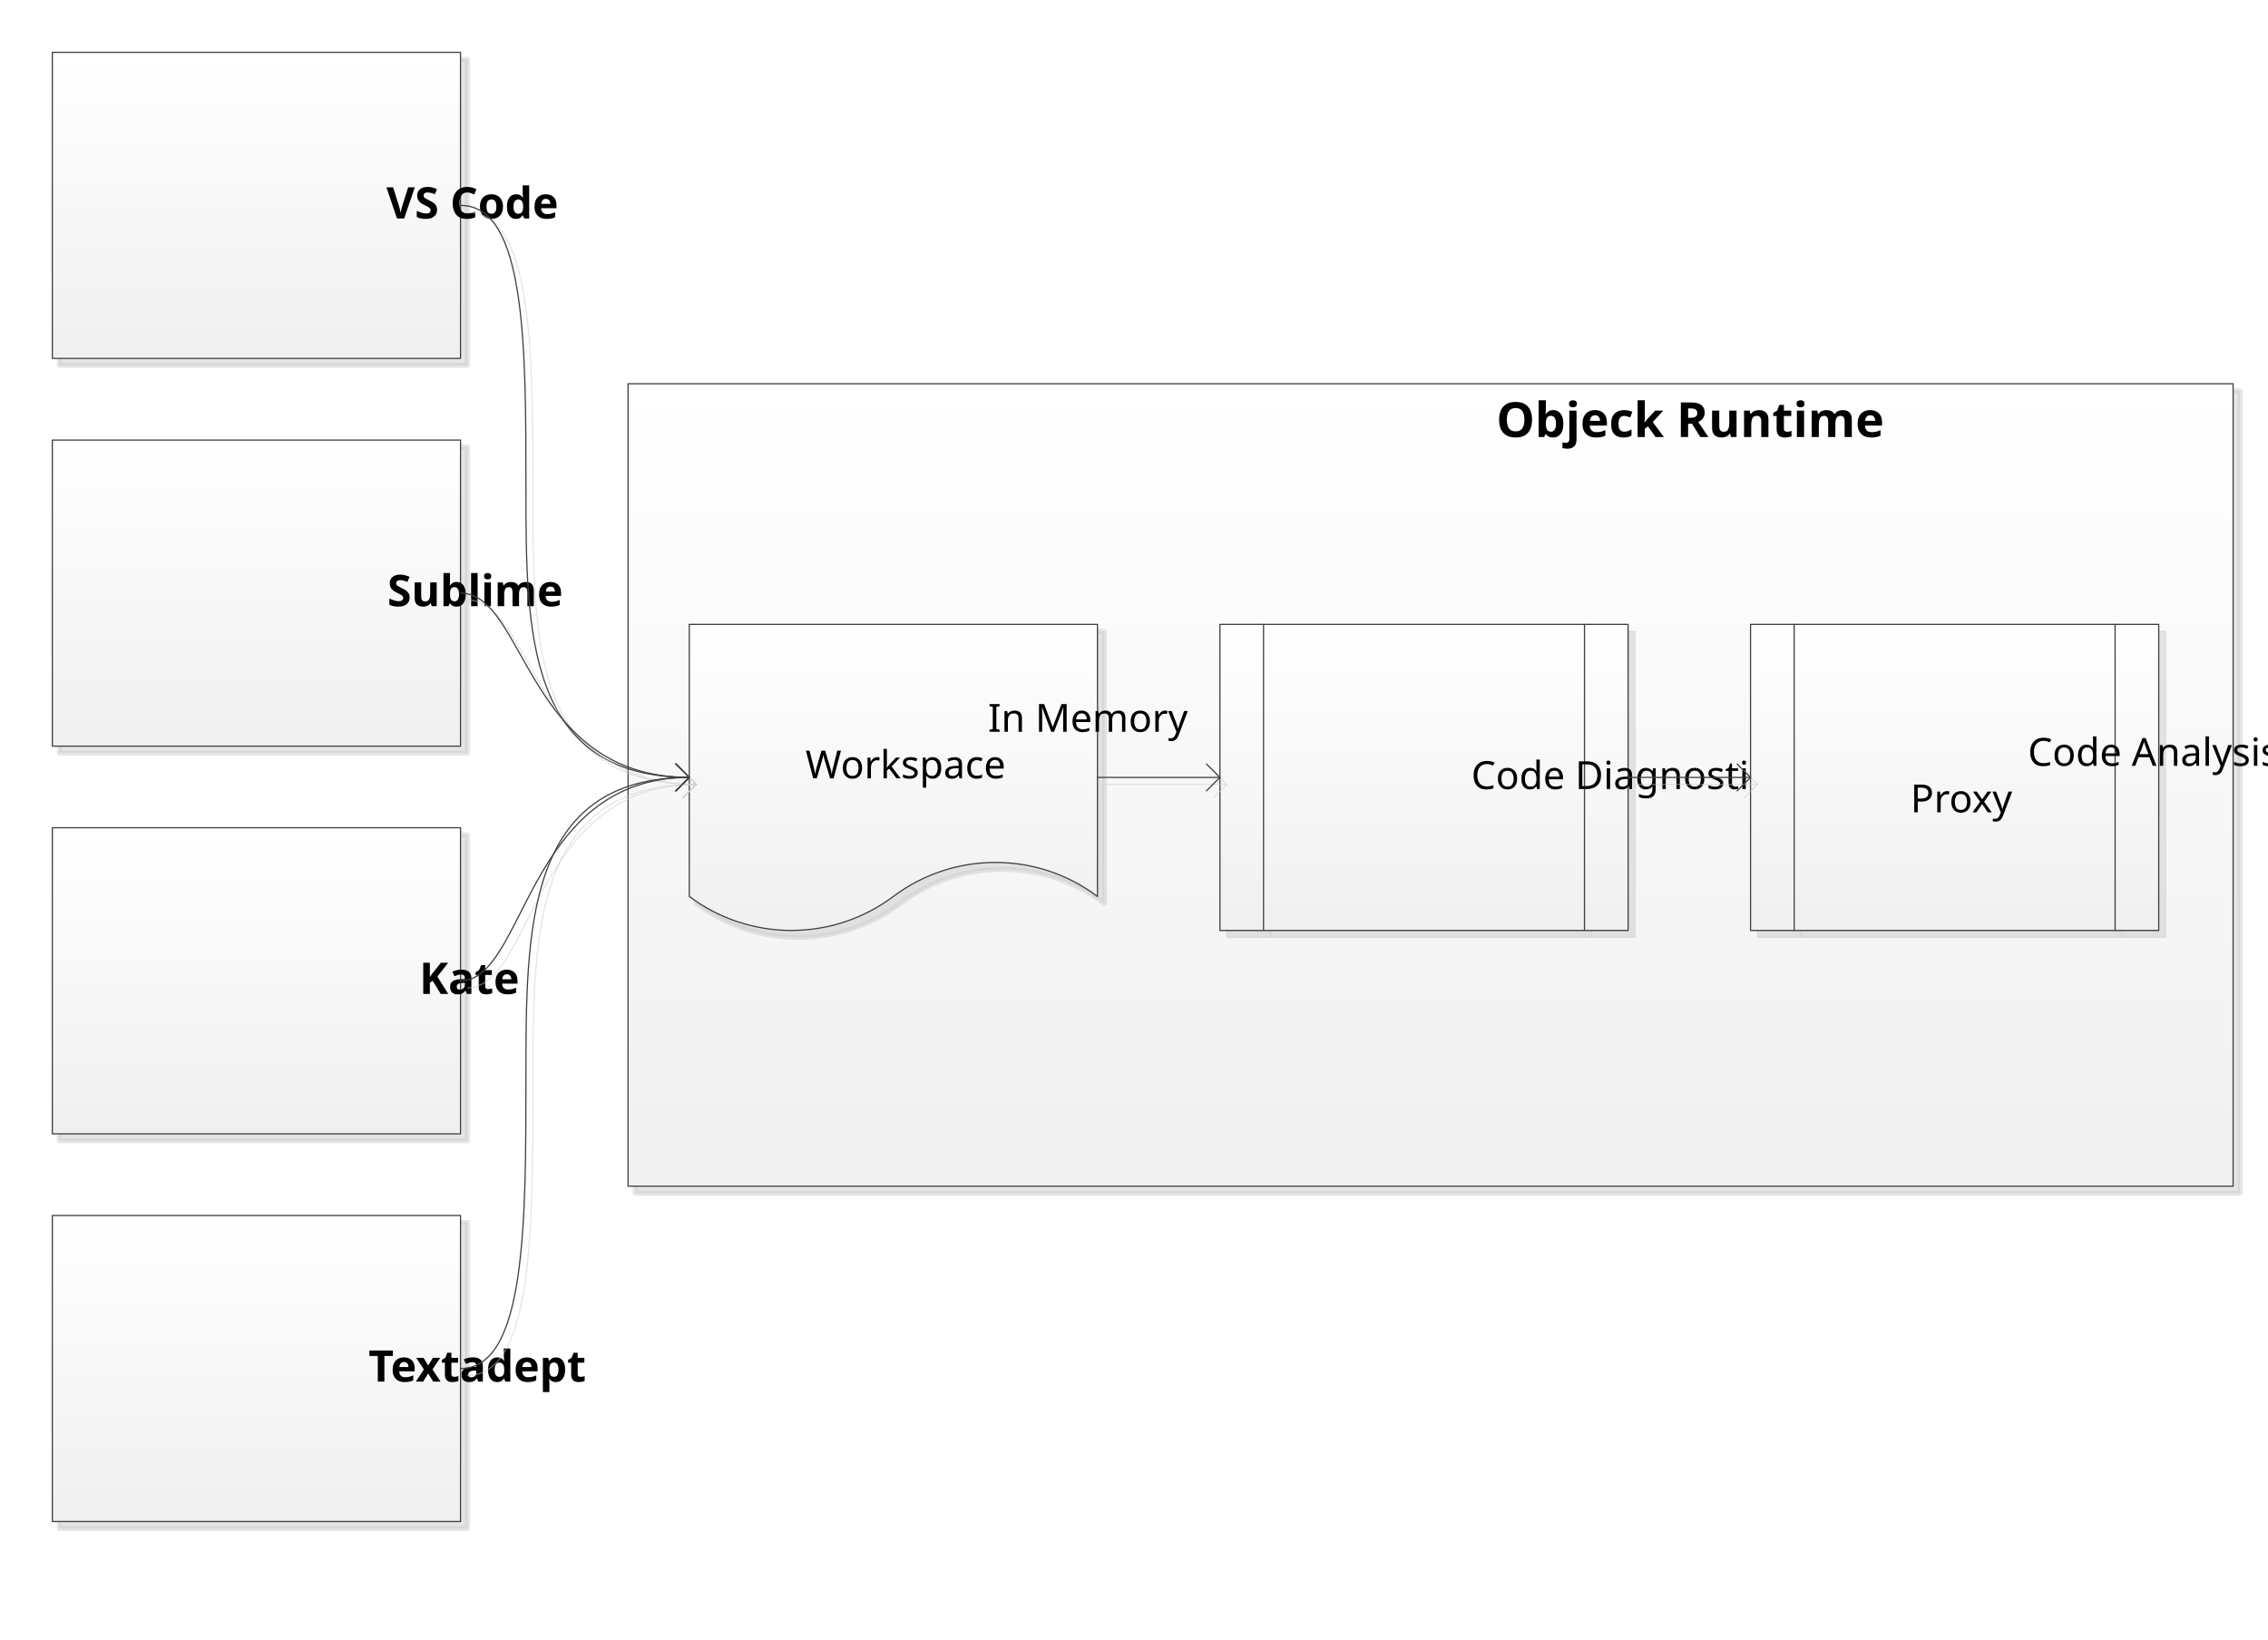
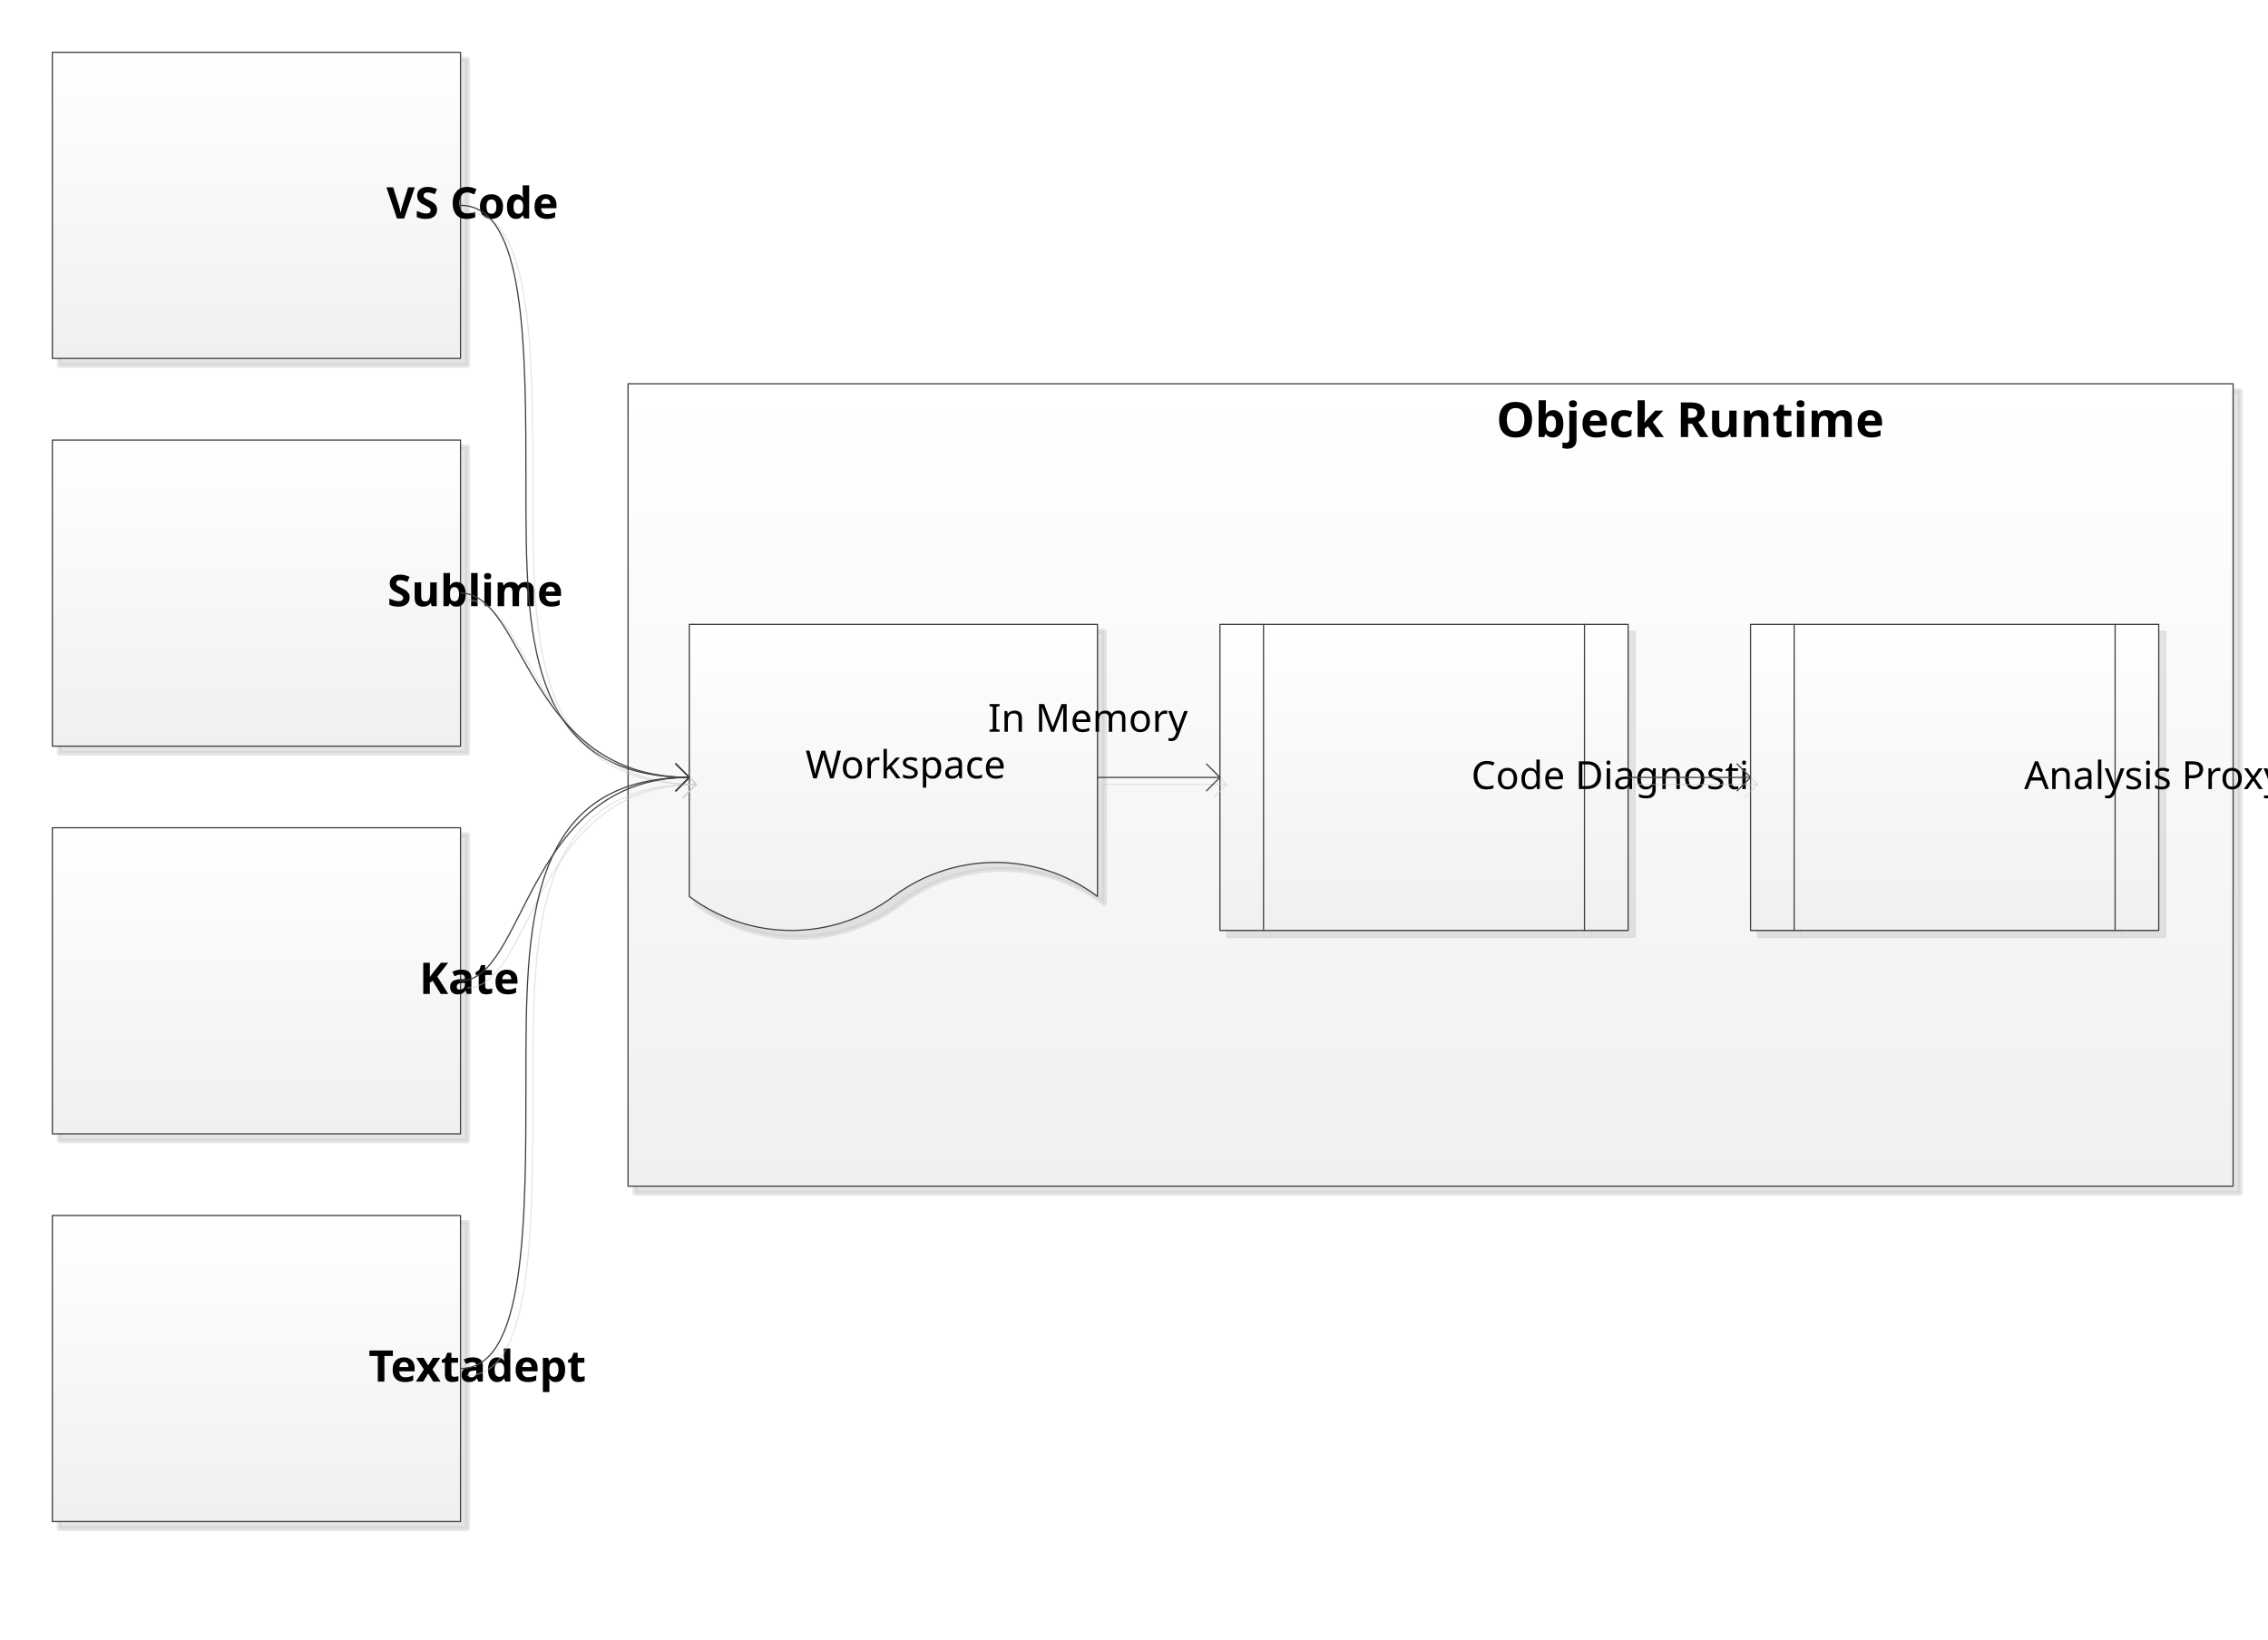
<svg xmlns="http://www.w3.org/2000/svg" xmlns:ns1="http://schemas.microsoft.com/visio/2003/SVGExtensions/" xmlns:xlink="http://www.w3.org/1999/xlink" width="6.5in" height="4.7in" viewBox="0 0 468 338.4" xml:space="preserve" color-interpolation-filters="sRGB" class="st16">
  <ns1:documentProperties ns1:langID="1033">
    <ns1:userDefs>
      <ns1:ud ns1:nameU="DocShowPicture" ns1:prompt="" ns1:val="VT0(1):26" />
      <ns1:ud ns1:nameU="msvConvertTheme" />
    </ns1:userDefs>
  </ns1:documentProperties>
  <ns1:reviewers>
    <ns1:reviewer ns1:name="Randy Hollines" ns1:initials="RH" color="#ff0000" ns1:reviewerId="1" ns1:currentIndex="2" />
  </ns1:reviewers>
  <style type="text/css">
	
		.st1 {visibility:visible}
		.st2 {fill:#cdcdcd;fill-opacity:0.5;stroke:#cdcdcd;stroke-linecap:round;stroke-linejoin:round;stroke-opacity:0.5}
		.st3 {fill:url(#grad0-6);stroke:#404040;stroke-linecap:round;stroke-linejoin:round;stroke-width:0.25}
		.st4 {fill:#000000;font-family:Calibri;font-size:0.75em;font-weight:bold}
		.st5 {fill:#000000;font-family:Calibri;font-size:0.833em;font-weight:bold}
		.st6 {fill:#000000;font-family:Calibri;font-size:0.667em}
		.st7 {font-size:1em}
		.st8 {fill:#cdcdcd;fill-opacity:0.5}
		.st9 {stroke:#cdcdcd;stroke-linecap:round;stroke-linejoin:round;stroke-opacity:0.5;stroke-width:0.25}
		.st10 {fill:url(#grad0-6)}
		.st11 {stroke:#404040;stroke-linecap:round;stroke-linejoin:round;stroke-width:0.25}
- 		.st12 {marker-end:url(#mrkr1-64);stroke:#cdcdcd;stroke-linecap:round;stroke-linejoin:round;stroke-opacity:0.5;stroke-width:0.25}
+ 		.st12 {marker-end:url(#mrkr1-63);stroke:#cdcdcd;stroke-linecap:round;stroke-linejoin:round;stroke-opacity:0.5;stroke-width:0.25}
		.st13 {fill:#cdcdcd;fill-opacity:0.5;stroke:#cdcdcd;stroke-opacity:0.5;stroke-width:0.09}
- 		.st14 {marker-end:url(#mrkr1-70);stroke:#404040;stroke-linecap:round;stroke-linejoin:round;stroke-width:0.25}
+ 		.st14 {marker-end:url(#mrkr1-69);stroke:#404040;stroke-linecap:round;stroke-linejoin:round;stroke-width:0.25}
		.st15 {fill:#404040;fill-opacity:1;stroke:#404040;stroke-opacity:1;stroke-width:0.09}
		.st16 {fill:none;fill-rule:evenodd;font-size:12px;overflow:visible;stroke-linecap:square;stroke-miterlimit:3}
	
	</style>
  <defs id="Patterns_And_Gradients">
    <linearGradient id="grad0-6" x1="0" y1="0" x2="1" y2="0" gradientTransform="rotate(270 0.5 0.5)">
      <stop offset="0" stop-color="#f0f0f0" stop-opacity="1" />
      <stop offset="1" stop-color="#ffffff" stop-opacity="1" />
    </linearGradient>
  </defs>
  <defs id="Markers">
    <g id="lend1">
      <path d="M 1 -1 L 0 0 L 1 1 " style="stroke-linecap:round;stroke-linejoin:round;fill:none" />
    </g>
-     <marker id="mrkr1-64" class="st13" ns1:arrowType="1" ns1:arrowSize="2" orient="auto" markerUnits="strokeWidth" overflow="visible">
+     <marker id="mrkr1-63" class="st13" ns1:arrowType="1" ns1:arrowSize="2" orient="auto" markerUnits="strokeWidth" overflow="visible">
      <use xlink:href="#lend1" transform="scale(-11.08,-11.08) " />
    </marker>
-     <marker id="mrkr1-70" class="st15" ns1:arrowType="1" ns1:arrowSize="2" orient="auto" markerUnits="strokeWidth" overflow="visible">
+     <marker id="mrkr1-69" class="st15" ns1:arrowType="1" ns1:arrowSize="2" orient="auto" markerUnits="strokeWidth" overflow="visible">
      <use xlink:href="#lend1" transform="scale(-11.08,-11.08) " />
    </marker>
  </defs>
  <g ns1:mID="19" ns1:index="17" ns1:groupContext="foregroundPage">
    <ns1:userDefs>
      <ns1:ud ns1:nameU="msvThemeColors" ns1:val="VT0(36):26" />
      <ns1:ud ns1:nameU="msvThemeEffects" ns1:val="VT0(16):26" />
      <ns1:ud ns1:nameU="msvThemeOrder" ns1:val="VT0(1):26" />
    </ns1:userDefs>
    <ns1:pageProperties ns1:drawingScale="1" ns1:pageScale="1" ns1:drawingUnits="0" ns1:shadowOffsetX="9" ns1:shadowOffsetY="-9" />
    <ns1:layer ns1:name="Flowchart" ns1:index="0" />
    <ns1:layer ns1:name="Connector" ns1:index="1" />
    <g id="shape14-1" ns1:mID="14" ns1:groupContext="shape" ns1:layerMember="0" transform="translate(10.8,-264.43)">
      <ns1:custProps>
        <ns1:cp ns1:nameU="Cost" ns1:lbl="Cost" ns1:prompt="" ns1:type="7" ns1:format="@" ns1:sortKey="" ns1:invis="false" ns1:ask="false" ns1:langID="1033" ns1:cal="0" />
        <ns1:cp ns1:nameU="ProcessNumber" ns1:lbl="Process Number" ns1:prompt="" ns1:type="2" ns1:format="" ns1:sortKey="" ns1:invis="false" ns1:ask="false" ns1:langID="1033" ns1:cal="0" />
        <ns1:cp ns1:nameU="Owner" ns1:lbl="Owner" ns1:prompt="" ns1:type="0" ns1:format="" ns1:sortKey="" ns1:invis="false" ns1:ask="false" ns1:langID="1033" ns1:cal="0" />
        <ns1:cp ns1:nameU="Function" ns1:lbl="Function" ns1:prompt="" ns1:type="0" ns1:format="" ns1:sortKey="" ns1:invis="false" ns1:ask="false" ns1:langID="1033" ns1:cal="0" ns1:val="VT4()" />
        <ns1:cp ns1:nameU="StartDate" ns1:lbl="Start Date" ns1:prompt="" ns1:type="5" ns1:format="" ns1:sortKey="" ns1:invis="false" ns1:ask="false" ns1:langID="1033" ns1:cal="0" />
        <ns1:cp ns1:nameU="EndDate" ns1:lbl="End Date" ns1:prompt="" ns1:type="5" ns1:format="" ns1:sortKey="" ns1:invis="false" ns1:ask="false" ns1:langID="1033" ns1:cal="0" />
        <ns1:cp ns1:nameU="Status" ns1:lbl="Status" ns1:prompt="" ns1:type="4" ns1:format=";Not Started;In Progress;Completed;Deferred;Waiting on Input" ns1:sortKey="" ns1:invis="false" ns1:ask="false" ns1:langID="1033" ns1:cal="0" ns1:val="VT4()" />
      </ns1:custProps>
      <ns1:userDefs>
        <ns1:ud ns1:nameU="visVersion" ns1:prompt="" ns1:val="VT0(15):26" />
        <ns1:ud ns1:nameU="DefaultWidth" ns1:prompt="" ns1:val="VT0(1):0" />
        <ns1:ud ns1:nameU="DefaultHeight" ns1:prompt="" ns1:val="VT0(0.75):0" />
        <ns1:ud ns1:nameU="ResizeTxtHeight" ns1:prompt="" ns1:val="VT0(0.75):0" />
        <ns1:ud ns1:nameU="msvThemeColors" ns1:val="VT0(36):26" />
        <ns1:ud ns1:nameU="msvThemeEffects" ns1:val="VT0(16):26" />
      </ns1:userDefs>
      <ns1:textBlock ns1:margins="rect(2,2,2,2)" />
      <ns1:textRect cx="42.113" cy="306.815" width="84.23" height="63.17" />
      <g id="shadow14-2" ns1:groupContext="shadow" ns1:shadowOffsetX="1.44" ns1:shadowOffsetY="-1.44" ns1:shadowType="1" transform="matrix(1,0,0,1,1.44,1.44)" class="st1">
        <rect x="0" y="275.23" width="84.226" height="63.17" class="st2" />
      </g>
      <rect x="0" y="275.23" width="84.226" height="63.17" class="st3" />
      <text x="26.83" y="309.52" class="st4" ns1:langID="1033">
        <ns1:paragraph ns1:horizAlign="1" />
        <ns1:tabList />VS Code</text>
    </g>
    <g id="shape15-8" ns1:mID="15" ns1:groupContext="shape" ns1:layerMember="0" transform="translate(10.8,-184.415)">
      <ns1:custProps>
        <ns1:cp ns1:nameU="Cost" ns1:lbl="Cost" ns1:prompt="" ns1:type="7" ns1:format="@" ns1:sortKey="" ns1:invis="false" ns1:ask="false" ns1:langID="1033" ns1:cal="0" />
        <ns1:cp ns1:nameU="ProcessNumber" ns1:lbl="Process Number" ns1:prompt="" ns1:type="2" ns1:format="" ns1:sortKey="" ns1:invis="false" ns1:ask="false" ns1:langID="1033" ns1:cal="0" />
        <ns1:cp ns1:nameU="Owner" ns1:lbl="Owner" ns1:prompt="" ns1:type="0" ns1:format="" ns1:sortKey="" ns1:invis="false" ns1:ask="false" ns1:langID="1033" ns1:cal="0" />
        <ns1:cp ns1:nameU="Function" ns1:lbl="Function" ns1:prompt="" ns1:type="0" ns1:format="" ns1:sortKey="" ns1:invis="false" ns1:ask="false" ns1:langID="1033" ns1:cal="0" ns1:val="VT4()" />
        <ns1:cp ns1:nameU="StartDate" ns1:lbl="Start Date" ns1:prompt="" ns1:type="5" ns1:format="" ns1:sortKey="" ns1:invis="false" ns1:ask="false" ns1:langID="1033" ns1:cal="0" />
        <ns1:cp ns1:nameU="EndDate" ns1:lbl="End Date" ns1:prompt="" ns1:type="5" ns1:format="" ns1:sortKey="" ns1:invis="false" ns1:ask="false" ns1:langID="1033" ns1:cal="0" />
        <ns1:cp ns1:nameU="Status" ns1:lbl="Status" ns1:prompt="" ns1:type="4" ns1:format=";Not Started;In Progress;Completed;Deferred;Waiting on Input" ns1:sortKey="" ns1:invis="false" ns1:ask="false" ns1:langID="1033" ns1:cal="0" ns1:val="VT4()" />
      </ns1:custProps>
      <ns1:userDefs>
        <ns1:ud ns1:nameU="visVersion" ns1:prompt="" ns1:val="VT0(15):26" />
        <ns1:ud ns1:nameU="DefaultWidth" ns1:prompt="" ns1:val="VT0(1):0" />
        <ns1:ud ns1:nameU="DefaultHeight" ns1:prompt="" ns1:val="VT0(0.75):0" />
        <ns1:ud ns1:nameU="ResizeTxtHeight" ns1:prompt="" ns1:val="VT0(0.75):0" />
        <ns1:ud ns1:nameU="msvThemeColors" ns1:val="VT0(36):26" />
        <ns1:ud ns1:nameU="msvThemeEffects" ns1:val="VT0(16):26" />
      </ns1:userDefs>
      <ns1:textBlock ns1:margins="rect(2,2,2,2)" />
      <ns1:textRect cx="42.113" cy="306.815" width="84.23" height="63.17" />
      <g id="shadow15-9" ns1:groupContext="shadow" ns1:shadowOffsetX="1.44" ns1:shadowOffsetY="-1.44" ns1:shadowType="1" transform="matrix(1,0,0,1,1.44,1.44)" class="st1">
        <rect x="0" y="275.23" width="84.226" height="63.17" class="st2" />
      </g>
      <rect x="0" y="275.23" width="84.226" height="63.17" class="st3" />
      <text x="27.02" y="309.52" class="st4" ns1:langID="1033">
        <ns1:paragraph ns1:horizAlign="1" />
        <ns1:tabList />Sublime</text>
    </g>
    <g id="shape16-14" ns1:mID="16" ns1:groupContext="shape" ns1:layerMember="0" transform="translate(10.8,-104.4)">
      <ns1:custProps>
        <ns1:cp ns1:nameU="Cost" ns1:lbl="Cost" ns1:prompt="" ns1:type="7" ns1:format="@" ns1:sortKey="" ns1:invis="false" ns1:ask="false" ns1:langID="1033" ns1:cal="0" />
        <ns1:cp ns1:nameU="ProcessNumber" ns1:lbl="Process Number" ns1:prompt="" ns1:type="2" ns1:format="" ns1:sortKey="" ns1:invis="false" ns1:ask="false" ns1:langID="1033" ns1:cal="0" />
        <ns1:cp ns1:nameU="Owner" ns1:lbl="Owner" ns1:prompt="" ns1:type="0" ns1:format="" ns1:sortKey="" ns1:invis="false" ns1:ask="false" ns1:langID="1033" ns1:cal="0" />
        <ns1:cp ns1:nameU="Function" ns1:lbl="Function" ns1:prompt="" ns1:type="0" ns1:format="" ns1:sortKey="" ns1:invis="false" ns1:ask="false" ns1:langID="1033" ns1:cal="0" ns1:val="VT4()" />
        <ns1:cp ns1:nameU="StartDate" ns1:lbl="Start Date" ns1:prompt="" ns1:type="5" ns1:format="" ns1:sortKey="" ns1:invis="false" ns1:ask="false" ns1:langID="1033" ns1:cal="0" />
        <ns1:cp ns1:nameU="EndDate" ns1:lbl="End Date" ns1:prompt="" ns1:type="5" ns1:format="" ns1:sortKey="" ns1:invis="false" ns1:ask="false" ns1:langID="1033" ns1:cal="0" />
        <ns1:cp ns1:nameU="Status" ns1:lbl="Status" ns1:prompt="" ns1:type="4" ns1:format=";Not Started;In Progress;Completed;Deferred;Waiting on Input" ns1:sortKey="" ns1:invis="false" ns1:ask="false" ns1:langID="1033" ns1:cal="0" ns1:val="VT4()" />
      </ns1:custProps>
      <ns1:userDefs>
        <ns1:ud ns1:nameU="visVersion" ns1:prompt="" ns1:val="VT0(15):26" />
        <ns1:ud ns1:nameU="DefaultWidth" ns1:prompt="" ns1:val="VT0(1):0" />
        <ns1:ud ns1:nameU="DefaultHeight" ns1:prompt="" ns1:val="VT0(0.75):0" />
        <ns1:ud ns1:nameU="ResizeTxtHeight" ns1:prompt="" ns1:val="VT0(0.75):0" />
        <ns1:ud ns1:nameU="msvThemeColors" ns1:val="VT0(36):26" />
        <ns1:ud ns1:nameU="msvThemeEffects" ns1:val="VT0(16):26" />
      </ns1:userDefs>
      <ns1:textBlock ns1:margins="rect(2,2,2,2)" />
      <ns1:textRect cx="42.113" cy="306.815" width="84.23" height="63.17" />
      <g id="shadow16-15" ns1:groupContext="shadow" ns1:shadowOffsetX="1.44" ns1:shadowOffsetY="-1.44" ns1:shadowType="1" transform="matrix(1,0,0,1,1.44,1.44)" class="st1">
        <rect x="0" y="275.23" width="84.226" height="63.17" class="st2" />
      </g>
      <rect x="0" y="275.23" width="84.226" height="63.17" class="st3" />
      <text x="33.61" y="309.52" class="st4" ns1:langID="1033">
        <ns1:paragraph ns1:horizAlign="1" />
        <ns1:tabList />Kate</text>
    </g>
    <g id="shape17-20" ns1:mID="17" ns1:groupContext="shape" ns1:layerMember="0" transform="translate(129.6,-93.6)">
      <ns1:custProps>
        <ns1:cp ns1:nameU="Cost" ns1:lbl="Cost" ns1:prompt="" ns1:type="7" ns1:format="@" ns1:sortKey="" ns1:invis="false" ns1:ask="false" ns1:langID="1033" ns1:cal="0" />
        <ns1:cp ns1:nameU="ProcessNumber" ns1:lbl="Process Number" ns1:prompt="" ns1:type="2" ns1:format="" ns1:sortKey="" ns1:invis="false" ns1:ask="false" ns1:langID="1033" ns1:cal="0" />
        <ns1:cp ns1:nameU="Owner" ns1:lbl="Owner" ns1:prompt="" ns1:type="0" ns1:format="" ns1:sortKey="" ns1:invis="false" ns1:ask="false" ns1:langID="1033" ns1:cal="0" />
        <ns1:cp ns1:nameU="Function" ns1:lbl="Function" ns1:prompt="" ns1:type="0" ns1:format="" ns1:sortKey="" ns1:invis="false" ns1:ask="false" ns1:langID="1033" ns1:cal="0" ns1:val="VT4()" />
        <ns1:cp ns1:nameU="StartDate" ns1:lbl="Start Date" ns1:prompt="" ns1:type="5" ns1:format="" ns1:sortKey="" ns1:invis="false" ns1:ask="false" ns1:langID="1033" ns1:cal="0" />
        <ns1:cp ns1:nameU="EndDate" ns1:lbl="End Date" ns1:prompt="" ns1:type="5" ns1:format="" ns1:sortKey="" ns1:invis="false" ns1:ask="false" ns1:langID="1033" ns1:cal="0" />
        <ns1:cp ns1:nameU="Status" ns1:lbl="Status" ns1:prompt="" ns1:type="4" ns1:format=";Not Started;In Progress;Completed;Deferred;Waiting on Input" ns1:sortKey="" ns1:invis="false" ns1:ask="false" ns1:langID="1033" ns1:cal="0" ns1:val="VT4()" />
      </ns1:custProps>
      <ns1:userDefs>
        <ns1:ud ns1:nameU="visVersion" ns1:prompt="" ns1:val="VT0(15):26" />
        <ns1:ud ns1:nameU="DefaultWidth" ns1:prompt="" ns1:val="VT0(1):0" />
        <ns1:ud ns1:nameU="DefaultHeight" ns1:prompt="" ns1:val="VT0(0.75):0" />
        <ns1:ud ns1:nameU="ResizeTxtHeight" ns1:prompt="" ns1:val="VT0(0.75):0" />
        <ns1:ud ns1:nameU="msvThemeColors" ns1:val="VT0(36):26" />
        <ns1:ud ns1:nameU="msvThemeEffects" ns1:val="VT0(16):26" />
      </ns1:userDefs>
      <ns1:textBlock ns1:margins="rect(2,2,2,2)" ns1:verticalAlign="0" />
      <ns1:textRect cx="165.6" cy="255.6" width="331.2" height="165.6" />
      <g id="shadow17-21" ns1:groupContext="shadow" ns1:shadowOffsetX="1.44" ns1:shadowOffsetY="-1.44" ns1:shadowType="1" transform="matrix(1,0,0,1,1.44,1.44)" class="st1">
        <rect x="0" y="172.8" width="331.2" height="165.6" class="st2" />
      </g>
      <rect x="0" y="172.8" width="331.2" height="165.6" class="st3" />
      <text x="132.39" y="183.8" class="st5" ns1:langID="1033">
        <ns1:paragraph ns1:horizAlign="1" />
        <ns1:tabList />Objeck Runtime</text>
    </g>
    <g id="shape18-26" ns1:mID="18" ns1:groupContext="shape" ns1:layerMember="0" transform="translate(142.234,-146.377)">
      <ns1:custProps>
        <ns1:cp ns1:nameU="Cost" ns1:lbl="Cost" ns1:prompt="" ns1:type="7" ns1:format="@" ns1:sortKey="" ns1:invis="false" ns1:ask="false" ns1:langID="1033" ns1:cal="0" />
        <ns1:cp ns1:nameU="ProcessNumber" ns1:lbl="Process Number" ns1:prompt="" ns1:type="2" ns1:format="" ns1:sortKey="" ns1:invis="false" ns1:ask="false" ns1:langID="1033" ns1:cal="0" />
        <ns1:cp ns1:nameU="Owner" ns1:lbl="Owner" ns1:prompt="" ns1:type="0" ns1:format="" ns1:sortKey="" ns1:invis="false" ns1:ask="false" ns1:langID="1033" ns1:cal="0" />
        <ns1:cp ns1:nameU="Function" ns1:lbl="Function" ns1:prompt="" ns1:type="0" ns1:format="" ns1:sortKey="" ns1:invis="false" ns1:ask="false" ns1:langID="1033" ns1:cal="0" ns1:val="VT4()" />
        <ns1:cp ns1:nameU="StartDate" ns1:lbl="Start Date" ns1:prompt="" ns1:type="5" ns1:format="" ns1:sortKey="" ns1:invis="false" ns1:ask="false" ns1:langID="1033" ns1:cal="0" />
        <ns1:cp ns1:nameU="EndDate" ns1:lbl="End Date" ns1:prompt="" ns1:type="5" ns1:format="" ns1:sortKey="" ns1:invis="false" ns1:ask="false" ns1:langID="1033" ns1:cal="0" />
        <ns1:cp ns1:nameU="Status" ns1:lbl="Status" ns1:prompt="" ns1:type="4" ns1:format=";Not Started;In Progress;Completed;Deferred;Waiting on Input" ns1:sortKey="" ns1:invis="false" ns1:ask="false" ns1:langID="1033" ns1:cal="0" ns1:val="VT4()" />
      </ns1:custProps>
      <ns1:userDefs>
        <ns1:ud ns1:nameU="visVersion" ns1:prompt="" ns1:val="VT0(15):26" />
        <ns1:ud ns1:nameU="DefaultWidth" ns1:prompt="" ns1:val="VT0(1):0" />
        <ns1:ud ns1:nameU="DefaultHeight" ns1:prompt="" ns1:val="VT0(0.75):0" />
        <ns1:ud ns1:nameU="ResizeTxtHeight" ns1:prompt="" ns1:val="VT0(0.75):0" />
        <ns1:ud ns1:nameU="msvThemeColors" ns1:val="VT0(36):26" />
        <ns1:ud ns1:nameU="msvThemeEffects" ns1:val="VT0(16):26" />
      </ns1:userDefs>
      <ns1:textBlock ns1:margins="rect(2,2,2,2)" />
      <ns1:textRect cx="42.113" cy="299.796" width="84.23" height="49.132" />
      <g id="shadow18-27" ns1:groupContext="shadow" ns1:shadowOffsetX="1.44" ns1:shadowOffsetY="-1.44" ns1:shadowType="1" transform="matrix(1,0,0,1,1.44,1.44)" class="st1">
        <path d="M0 331.38 L0 275.23 L84.23 275.23 L84.23 331.38 A35.094 35.094 -180 0 0 42.11 331.38 A35.094 35.094         0 0 1 -0 331.38 Z" class="st2" />
      </g>
      <path d="M0 331.38 L0 275.23 L84.23 275.23 L84.23 331.38 A35.094 35.094 -180 0 0 42.11 331.38 A35.094 35.094 0 0        1 -0 331.38 Z" class="st3" />
      <text x="24.18" y="297.4" class="st6" ns1:langID="1033">
        <ns1:paragraph ns1:horizAlign="1" />
        <ns1:tabList />In Memory <ns1:newlineChar />
        <tspan x="23.97" dy="1.2em" class="st7">Workspace</tspan>
      </text>
    </g>
    <g id="shape19-33" ns1:mID="19" ns1:groupContext="shape" ns1:layerMember="0" transform="translate(251.728,-146.377)">
      <ns1:custProps>
        <ns1:cp ns1:nameU="Cost" ns1:lbl="Cost" ns1:prompt="" ns1:type="7" ns1:format="@" ns1:sortKey="" ns1:invis="false" ns1:ask="false" ns1:langID="1033" ns1:cal="0" />
        <ns1:cp ns1:nameU="ProcessNumber" ns1:lbl="Process Number" ns1:prompt="" ns1:type="2" ns1:format="" ns1:sortKey="" ns1:invis="false" ns1:ask="false" ns1:langID="1033" ns1:cal="0" />
        <ns1:cp ns1:nameU="Owner" ns1:lbl="Owner" ns1:prompt="" ns1:type="0" ns1:format="" ns1:sortKey="" ns1:invis="false" ns1:ask="false" ns1:langID="1033" ns1:cal="0" />
        <ns1:cp ns1:nameU="Function" ns1:lbl="Function" ns1:prompt="" ns1:type="0" ns1:format="" ns1:sortKey="" ns1:invis="false" ns1:ask="false" ns1:langID="1033" ns1:cal="0" ns1:val="VT4()" />
        <ns1:cp ns1:nameU="StartDate" ns1:lbl="Start Date" ns1:prompt="" ns1:type="5" ns1:format="" ns1:sortKey="" ns1:invis="false" ns1:ask="false" ns1:langID="1033" ns1:cal="0" />
        <ns1:cp ns1:nameU="EndDate" ns1:lbl="End Date" ns1:prompt="" ns1:type="5" ns1:format="" ns1:sortKey="" ns1:invis="false" ns1:ask="false" ns1:langID="1033" ns1:cal="0" />
        <ns1:cp ns1:nameU="Status" ns1:lbl="Status" ns1:prompt="" ns1:type="4" ns1:format=";Not Started;In Progress;Completed;Deferred;Waiting on Input" ns1:sortKey="" ns1:invis="false" ns1:ask="false" ns1:langID="1033" ns1:cal="0" ns1:val="VT4()" />
      </ns1:custProps>
      <ns1:userDefs>
        <ns1:ud ns1:nameU="AntiScale" ns1:val="VT0(1):26" />
        <ns1:ud ns1:nameU="visVersion" ns1:prompt="" ns1:val="VT0(15):26" />
        <ns1:ud ns1:nameU="DefaultWidth" ns1:prompt="" ns1:val="VT0(1):0" />
        <ns1:ud ns1:nameU="DefaultHeight" ns1:prompt="" ns1:val="VT0(0.75):0" />
        <ns1:ud ns1:nameU="ResizeTxtHeight" ns1:prompt="" ns1:val="VT0(0.75):0" />
        <ns1:ud ns1:nameU="msvThemeColors" ns1:val="VT0(36):26" />
        <ns1:ud ns1:nameU="msvThemeEffects" ns1:val="VT0(16):26" />
      </ns1:userDefs>
      <ns1:textBlock ns1:margins="rect(2,2,2,2)" />
      <ns1:textRect cx="42.113" cy="306.815" width="66.23" height="63.17" />
      <g id="shadow19-34" ns1:groupContext="shadow" ns1:shadowOffsetX="1.44" ns1:shadowOffsetY="-1.44" ns1:shadowType="1" transform="matrix(1,0,0,1,1.44,1.44)" class="st1">
        <path d="M0 338.4 L84.23 338.4 L84.23 275.23 L0 275.23 L0 338.4 Z" class="st8" />
        <path d="M0 338.4 L84.23 338.4 L84.23 275.23 L0 275.23 L0 338.4" class="st9" />
        <path d="M9 338.4 L9 275.23" class="st9" />
        <path d="M75.23 338.4 L75.23 275.23" class="st9" />
      </g>
      <path d="M0 338.4 L84.23 338.4 L84.23 275.23 L0 275.23 L0 338.4 Z" class="st10" />
      <path d="M0 338.4 L84.23 338.4 L84.23 275.23 L0 275.23 L0 338.4" class="st11" />
      <path d="M9 338.4 L9 275.23" class="st11" />
      <path d="M75.23 338.4 L75.23 275.23" class="st11" />
      <text x="14.41" y="309.22" class="st6" ns1:langID="1033">
        <ns1:paragraph ns1:horizAlign="1" />
        <ns1:tabList />Code Diagnostics</text>
    </g>
    <g id="shape20-45" ns1:mID="20" ns1:groupContext="shape" ns1:layerMember="0" transform="translate(361.223,-146.377)">
      <ns1:custProps>
        <ns1:cp ns1:nameU="Cost" ns1:lbl="Cost" ns1:prompt="" ns1:type="7" ns1:format="@" ns1:sortKey="" ns1:invis="false" ns1:ask="false" ns1:langID="1033" ns1:cal="0" />
        <ns1:cp ns1:nameU="ProcessNumber" ns1:lbl="Process Number" ns1:prompt="" ns1:type="2" ns1:format="" ns1:sortKey="" ns1:invis="false" ns1:ask="false" ns1:langID="1033" ns1:cal="0" />
        <ns1:cp ns1:nameU="Owner" ns1:lbl="Owner" ns1:prompt="" ns1:type="0" ns1:format="" ns1:sortKey="" ns1:invis="false" ns1:ask="false" ns1:langID="1033" ns1:cal="0" />
        <ns1:cp ns1:nameU="Function" ns1:lbl="Function" ns1:prompt="" ns1:type="0" ns1:format="" ns1:sortKey="" ns1:invis="false" ns1:ask="false" ns1:langID="1033" ns1:cal="0" ns1:val="VT4()" />
        <ns1:cp ns1:nameU="StartDate" ns1:lbl="Start Date" ns1:prompt="" ns1:type="5" ns1:format="" ns1:sortKey="" ns1:invis="false" ns1:ask="false" ns1:langID="1033" ns1:cal="0" />
        <ns1:cp ns1:nameU="EndDate" ns1:lbl="End Date" ns1:prompt="" ns1:type="5" ns1:format="" ns1:sortKey="" ns1:invis="false" ns1:ask="false" ns1:langID="1033" ns1:cal="0" />
        <ns1:cp ns1:nameU="Status" ns1:lbl="Status" ns1:prompt="" ns1:type="4" ns1:format=";Not Started;In Progress;Completed;Deferred;Waiting on Input" ns1:sortKey="" ns1:invis="false" ns1:ask="false" ns1:langID="1033" ns1:cal="0" ns1:val="VT4()" />
      </ns1:custProps>
      <ns1:userDefs>
        <ns1:ud ns1:nameU="AntiScale" ns1:val="VT0(1):26" />
        <ns1:ud ns1:nameU="visVersion" ns1:prompt="" ns1:val="VT0(15):26" />
        <ns1:ud ns1:nameU="DefaultWidth" ns1:prompt="" ns1:val="VT0(1):0" />
        <ns1:ud ns1:nameU="DefaultHeight" ns1:prompt="" ns1:val="VT0(0.75):0" />
        <ns1:ud ns1:nameU="ResizeTxtHeight" ns1:prompt="" ns1:val="VT0(0.75):0" />
        <ns1:ud ns1:nameU="msvThemeColors" ns1:val="VT0(36):26" />
        <ns1:ud ns1:nameU="msvThemeEffects" ns1:val="VT0(16):26" />
      </ns1:userDefs>
      <ns1:textBlock ns1:margins="rect(2,2,2,2)" />
      <ns1:textRect cx="42.113" cy="306.815" width="66.23" height="63.17" />
      <g id="shadow20-46" ns1:groupContext="shadow" ns1:shadowOffsetX="1.44" ns1:shadowOffsetY="-1.44" ns1:shadowType="1" transform="matrix(1,0,0,1,1.44,1.44)" class="st1">
        <path d="M0 338.4 L84.23 338.4 L84.23 275.23 L0 275.23 L0 338.4 Z" class="st8" />
        <path d="M0 338.4 L84.23 338.4 L84.23 275.23 L0 275.23 L0 338.4" class="st9" />
        <path d="M9 338.4 L9 275.23" class="st9" />
        <path d="M75.23 338.4 L75.23 275.23" class="st9" />
      </g>
      <path d="M0 338.4 L84.23 338.4 L84.23 275.23 L0 275.23 L0 338.4 Z" class="st10" />
      <path d="M0 338.4 L84.23 338.4 L84.23 275.23 L0 275.23 L0 338.4" class="st11" />
      <path d="M9 338.4 L9 275.23" class="st11" />
      <path d="M75.23 338.4 L75.23 275.23" class="st11" />
-       <text x="19.77" y="304.42" class="st6" ns1:langID="1033">
-         <ns1:paragraph ns1:horizAlign="1" />
-         <ns1:tabList />Code Analysis <tspan x="33" dy="1.2em" class="st7">Proxy</tspan>
-       </text>
-     </g>
-     <g id="shape21-58" ns1:mID="21" ns1:groupContext="shape" ns1:layerMember="1" transform="translate(95.0264,-296.015)">
-       <ns1:userDefs>
-         <ns1:ud ns1:nameU="msvThemeColors" ns1:val="VT0(36):26" />
-         <ns1:ud ns1:nameU="msvThemeEffects" ns1:val="VT0(16):26" />
-       </ns1:userDefs>
-       <g id="shadow21-59" ns1:groupContext="shadow" ns1:shadowOffsetX="1.44" ns1:shadowOffsetY="-1.44" ns1:shadowType="1" transform="matrix(1,0,0,1,1.44,1.44)" class="st1">
+       <text x="18.99" y="309.22" class="st6" ns1:langID="1033">
+         <ns1:paragraph ns1:horizAlign="1" />
+         <ns1:tabList />Analysis Proxy</text>
+     </g>
+     <g id="shape21-57" ns1:mID="21" ns1:groupContext="shape" ns1:layerMember="1" transform="translate(95.0264,-296.015)">
+       <ns1:userDefs>
+         <ns1:ud ns1:nameU="msvThemeColors" ns1:val="VT0(36):26" />
+         <ns1:ud ns1:nameU="msvThemeEffects" ns1:val="VT0(16):26" />
+       </ns1:userDefs>
+       <g id="shadow21-58" ns1:groupContext="shadow" ns1:shadowOffsetX="1.44" ns1:shadowOffsetY="-1.44" ns1:shadowType="1" transform="matrix(1,0,0,1,1.44,1.44)" class="st1">
        <path d="M0 338.4 C13.5 338.4 13.5 367.43 13.5 396.46 C13.5 426.46 13.5 456.45 47.21 456.45" class="st12" />
      </g>
      <path d="M0 338.4 C13.5 338.4 13.5 367.43 13.5 396.46 C13.5 426.46 13.5 456.45 47.21 456.45" class="st14" />
    </g>
-     <g id="shape22-71" ns1:mID="22" ns1:groupContext="shape" ns1:layerMember="1" transform="translate(95.0264,-216)">
-       <ns1:userDefs>
-         <ns1:ud ns1:nameU="msvThemeColors" ns1:val="VT0(36):26" />
-         <ns1:ud ns1:nameU="msvThemeEffects" ns1:val="VT0(16):26" />
-       </ns1:userDefs>
-       <g id="shadow22-72" ns1:groupContext="shadow" ns1:shadowOffsetX="1.44" ns1:shadowOffsetY="-1.44" ns1:shadowType="1" transform="matrix(1,0,0,1,1.44,1.44)" class="st1">
+     <g id="shape22-70" ns1:mID="22" ns1:groupContext="shape" ns1:layerMember="1" transform="translate(95.0264,-216)">
+       <ns1:userDefs>
+         <ns1:ud ns1:nameU="msvThemeColors" ns1:val="VT0(36):26" />
+         <ns1:ud ns1:nameU="msvThemeEffects" ns1:val="VT0(16):26" />
+       </ns1:userDefs>
+       <g id="shadow22-71" ns1:groupContext="shadow" ns1:shadowOffsetX="1.44" ns1:shadowOffsetY="-1.44" ns1:shadowType="1" transform="matrix(1,0,0,1,1.44,1.44)" class="st1">
        <path d="M0 338.4 C13.5 338.4 13.5 376.44 47.21 376.44" class="st12" />
      </g>
      <path d="M0 338.4 C13.5 338.4 13.5 376.44 47.21 376.44" class="st14" />
    </g>
-     <g id="shape23-82" ns1:mID="23" ns1:groupContext="shape" ns1:layerMember="1" transform="translate(95.0264,-135.985)">
-       <ns1:userDefs>
-         <ns1:ud ns1:nameU="msvThemeColors" ns1:val="VT0(36):26" />
-         <ns1:ud ns1:nameU="msvThemeEffects" ns1:val="VT0(16):26" />
-       </ns1:userDefs>
-       <g id="shadow23-83" ns1:groupContext="shadow" ns1:shadowOffsetX="1.44" ns1:shadowOffsetY="-1.44" ns1:shadowType="1" transform="matrix(1,0,0,1,1.44,1.44)" class="st1">
+     <g id="shape23-81" ns1:mID="23" ns1:groupContext="shape" ns1:layerMember="1" transform="translate(95.0264,-135.985)">
+       <ns1:userDefs>
+         <ns1:ud ns1:nameU="msvThemeColors" ns1:val="VT0(36):26" />
+         <ns1:ud ns1:nameU="msvThemeEffects" ns1:val="VT0(16):26" />
+       </ns1:userDefs>
+       <g id="shadow23-82" ns1:groupContext="shadow" ns1:shadowOffsetX="1.44" ns1:shadowOffsetY="-1.44" ns1:shadowType="1" transform="matrix(1,0,0,1,1.44,1.44)" class="st1">
        <path d="M0 338.4 C13.5 338.4 13.5 296.42 47.21 296.42" class="st12" />
      </g>
      <path d="M0 338.4 C13.5 338.4 13.5 296.42 47.21 296.42" class="st14" />
    </g>
-     <g id="shape25-93" ns1:mID="25" ns1:groupContext="shape" ns1:layerMember="1" transform="translate(226.46,-170.762)">
-       <ns1:userDefs>
-         <ns1:ud ns1:nameU="msvThemeColors" ns1:val="VT0(36):26" />
-         <ns1:ud ns1:nameU="msvThemeEffects" ns1:val="VT0(16):26" />
-       </ns1:userDefs>
-       <g id="shadow25-94" ns1:groupContext="shadow" ns1:shadowOffsetX="1.44" ns1:shadowOffsetY="-1.44" ns1:shadowType="1" transform="matrix(1,0,0,1,1.44,1.44)" class="st1">
+     <g id="shape25-92" ns1:mID="25" ns1:groupContext="shape" ns1:layerMember="1" transform="translate(226.46,-170.762)">
+       <ns1:userDefs>
+         <ns1:ud ns1:nameU="msvThemeColors" ns1:val="VT0(36):26" />
+         <ns1:ud ns1:nameU="msvThemeEffects" ns1:val="VT0(16):26" />
+       </ns1:userDefs>
+       <g id="shadow25-93" ns1:groupContext="shadow" ns1:shadowOffsetX="1.44" ns1:shadowOffsetY="-1.44" ns1:shadowType="1" transform="matrix(1,0,0,1,1.44,1.44)" class="st1">
        <path d="M0 331.2 L25.27 331.2" class="st12" />
      </g>
      <path d="M0 331.2 L25.27 331.2" class="st14" />
    </g>
-     <g id="shape26-104" ns1:mID="26" ns1:groupContext="shape" ns1:layerMember="1" transform="translate(335.955,-170.762)">
-       <ns1:userDefs>
-         <ns1:ud ns1:nameU="msvThemeColors" ns1:val="VT0(36):26" />
-         <ns1:ud ns1:nameU="msvThemeEffects" ns1:val="VT0(16):26" />
-       </ns1:userDefs>
-       <g id="shadow26-105" ns1:groupContext="shadow" ns1:shadowOffsetX="1.44" ns1:shadowOffsetY="-1.44" ns1:shadowType="1" transform="matrix(1,0,0,1,1.44,1.44)" class="st1">
+     <g id="shape26-103" ns1:mID="26" ns1:groupContext="shape" ns1:layerMember="1" transform="translate(335.955,-170.762)">
+       <ns1:userDefs>
+         <ns1:ud ns1:nameU="msvThemeColors" ns1:val="VT0(36):26" />
+         <ns1:ud ns1:nameU="msvThemeEffects" ns1:val="VT0(16):26" />
+       </ns1:userDefs>
+       <g id="shadow26-104" ns1:groupContext="shadow" ns1:shadowOffsetX="1.44" ns1:shadowOffsetY="-1.44" ns1:shadowType="1" transform="matrix(1,0,0,1,1.44,1.44)" class="st1">
        <path d="M0 331.2 L25.27 331.2" class="st12" />
      </g>
      <path d="M0 331.2 L25.27 331.2" class="st14" />
    </g>
-     <g id="shape28-115" ns1:mID="28" ns1:groupContext="shape" ns1:layerMember="0" transform="translate(10.8,-24.3849)">
+     <g id="shape28-114" ns1:mID="28" ns1:groupContext="shape" ns1:layerMember="0" transform="translate(10.8,-24.3849)">
      <ns1:custProps>
        <ns1:cp ns1:nameU="Cost" ns1:lbl="Cost" ns1:prompt="" ns1:type="7" ns1:format="@" ns1:sortKey="" ns1:invis="false" ns1:ask="false" ns1:langID="1033" ns1:cal="0" />
        <ns1:cp ns1:nameU="ProcessNumber" ns1:lbl="Process Number" ns1:prompt="" ns1:type="2" ns1:format="" ns1:sortKey="" ns1:invis="false" ns1:ask="false" ns1:langID="1033" ns1:cal="0" />
        <ns1:cp ns1:nameU="Owner" ns1:lbl="Owner" ns1:prompt="" ns1:type="0" ns1:format="" ns1:sortKey="" ns1:invis="false" ns1:ask="false" ns1:langID="1033" ns1:cal="0" />
        <ns1:cp ns1:nameU="Function" ns1:lbl="Function" ns1:prompt="" ns1:type="0" ns1:format="" ns1:sortKey="" ns1:invis="false" ns1:ask="false" ns1:langID="1033" ns1:cal="0" ns1:val="VT4()" />
        <ns1:cp ns1:nameU="StartDate" ns1:lbl="Start Date" ns1:prompt="" ns1:type="5" ns1:format="" ns1:sortKey="" ns1:invis="false" ns1:ask="false" ns1:langID="1033" ns1:cal="0" />
        <ns1:cp ns1:nameU="EndDate" ns1:lbl="End Date" ns1:prompt="" ns1:type="5" ns1:format="" ns1:sortKey="" ns1:invis="false" ns1:ask="false" ns1:langID="1033" ns1:cal="0" />
        <ns1:cp ns1:nameU="Status" ns1:lbl="Status" ns1:prompt="" ns1:type="4" ns1:format=";Not Started;In Progress;Completed;Deferred;Waiting on Input" ns1:sortKey="" ns1:invis="false" ns1:ask="false" ns1:langID="1033" ns1:cal="0" ns1:val="VT4()" />
      </ns1:custProps>
      <ns1:userDefs>
        <ns1:ud ns1:nameU="visVersion" ns1:prompt="" ns1:val="VT0(15):26" />
        <ns1:ud ns1:nameU="DefaultWidth" ns1:prompt="" ns1:val="VT0(1):0" />
        <ns1:ud ns1:nameU="DefaultHeight" ns1:prompt="" ns1:val="VT0(0.75):0" />
        <ns1:ud ns1:nameU="ResizeTxtHeight" ns1:prompt="" ns1:val="VT0(0.75):0" />
        <ns1:ud ns1:nameU="msvThemeColors" ns1:val="VT0(36):26" />
        <ns1:ud ns1:nameU="msvThemeEffects" ns1:val="VT0(16):26" />
      </ns1:userDefs>
      <ns1:textBlock ns1:margins="rect(2,2,2,2)" />
      <ns1:textRect cx="42.113" cy="306.815" width="84.23" height="63.17" />
-       <g id="shadow28-116" ns1:groupContext="shadow" ns1:shadowOffsetX="1.44" ns1:shadowOffsetY="-1.44" ns1:shadowType="1" transform="matrix(1,0,0,1,1.44,1.44)" class="st1">
+       <g id="shadow28-115" ns1:groupContext="shadow" ns1:shadowOffsetX="1.44" ns1:shadowOffsetY="-1.44" ns1:shadowType="1" transform="matrix(1,0,0,1,1.44,1.44)" class="st1">
        <rect x="0" y="275.23" width="84.226" height="63.17" class="st2" />
      </g>
      <rect x="0" y="275.23" width="84.226" height="63.17" class="st3" />
      <text x="23.12" y="309.52" class="st4" ns1:langID="1033">
        <ns1:paragraph ns1:horizAlign="1" />
        <ns1:tabList />Textadept</text>
    </g>
-     <g id="shape29-121" ns1:mID="29" ns1:groupContext="shape" ns1:layerMember="1" transform="translate(95.0264,-55.9698)">
-       <ns1:userDefs>
-         <ns1:ud ns1:nameU="msvThemeColors" ns1:val="VT0(36):26" />
-         <ns1:ud ns1:nameU="msvThemeEffects" ns1:val="VT0(16):26" />
-       </ns1:userDefs>
-       <g id="shadow29-122" ns1:groupContext="shadow" ns1:shadowOffsetX="1.44" ns1:shadowOffsetY="-1.44" ns1:shadowType="1" transform="matrix(1,0,0,1,1.44,1.44)" class="st1">
+     <g id="shape29-120" ns1:mID="29" ns1:groupContext="shape" ns1:layerMember="1" transform="translate(95.0264,-55.9698)">
+       <ns1:userDefs>
+         <ns1:ud ns1:nameU="msvThemeColors" ns1:val="VT0(36):26" />
+         <ns1:ud ns1:nameU="msvThemeEffects" ns1:val="VT0(16):26" />
+       </ns1:userDefs>
+       <g id="shadow29-121" ns1:groupContext="shadow" ns1:shadowOffsetX="1.44" ns1:shadowOffsetY="-1.44" ns1:shadowType="1" transform="matrix(1,0,0,1,1.44,1.44)" class="st1">
        <path d="M0 338.4 C13.5 338.4 13.5 308.37 13.5 278.34 C13.5 247.37 13.5 216.41 47.21 216.41" class="st12" />
      </g>
      <path d="M0 338.4 C13.5 338.4 13.5 308.37 13.5 278.34 C13.5 247.37 13.5 216.41 47.21 216.41" class="st14" />
    </g>
  </g>
</svg>
